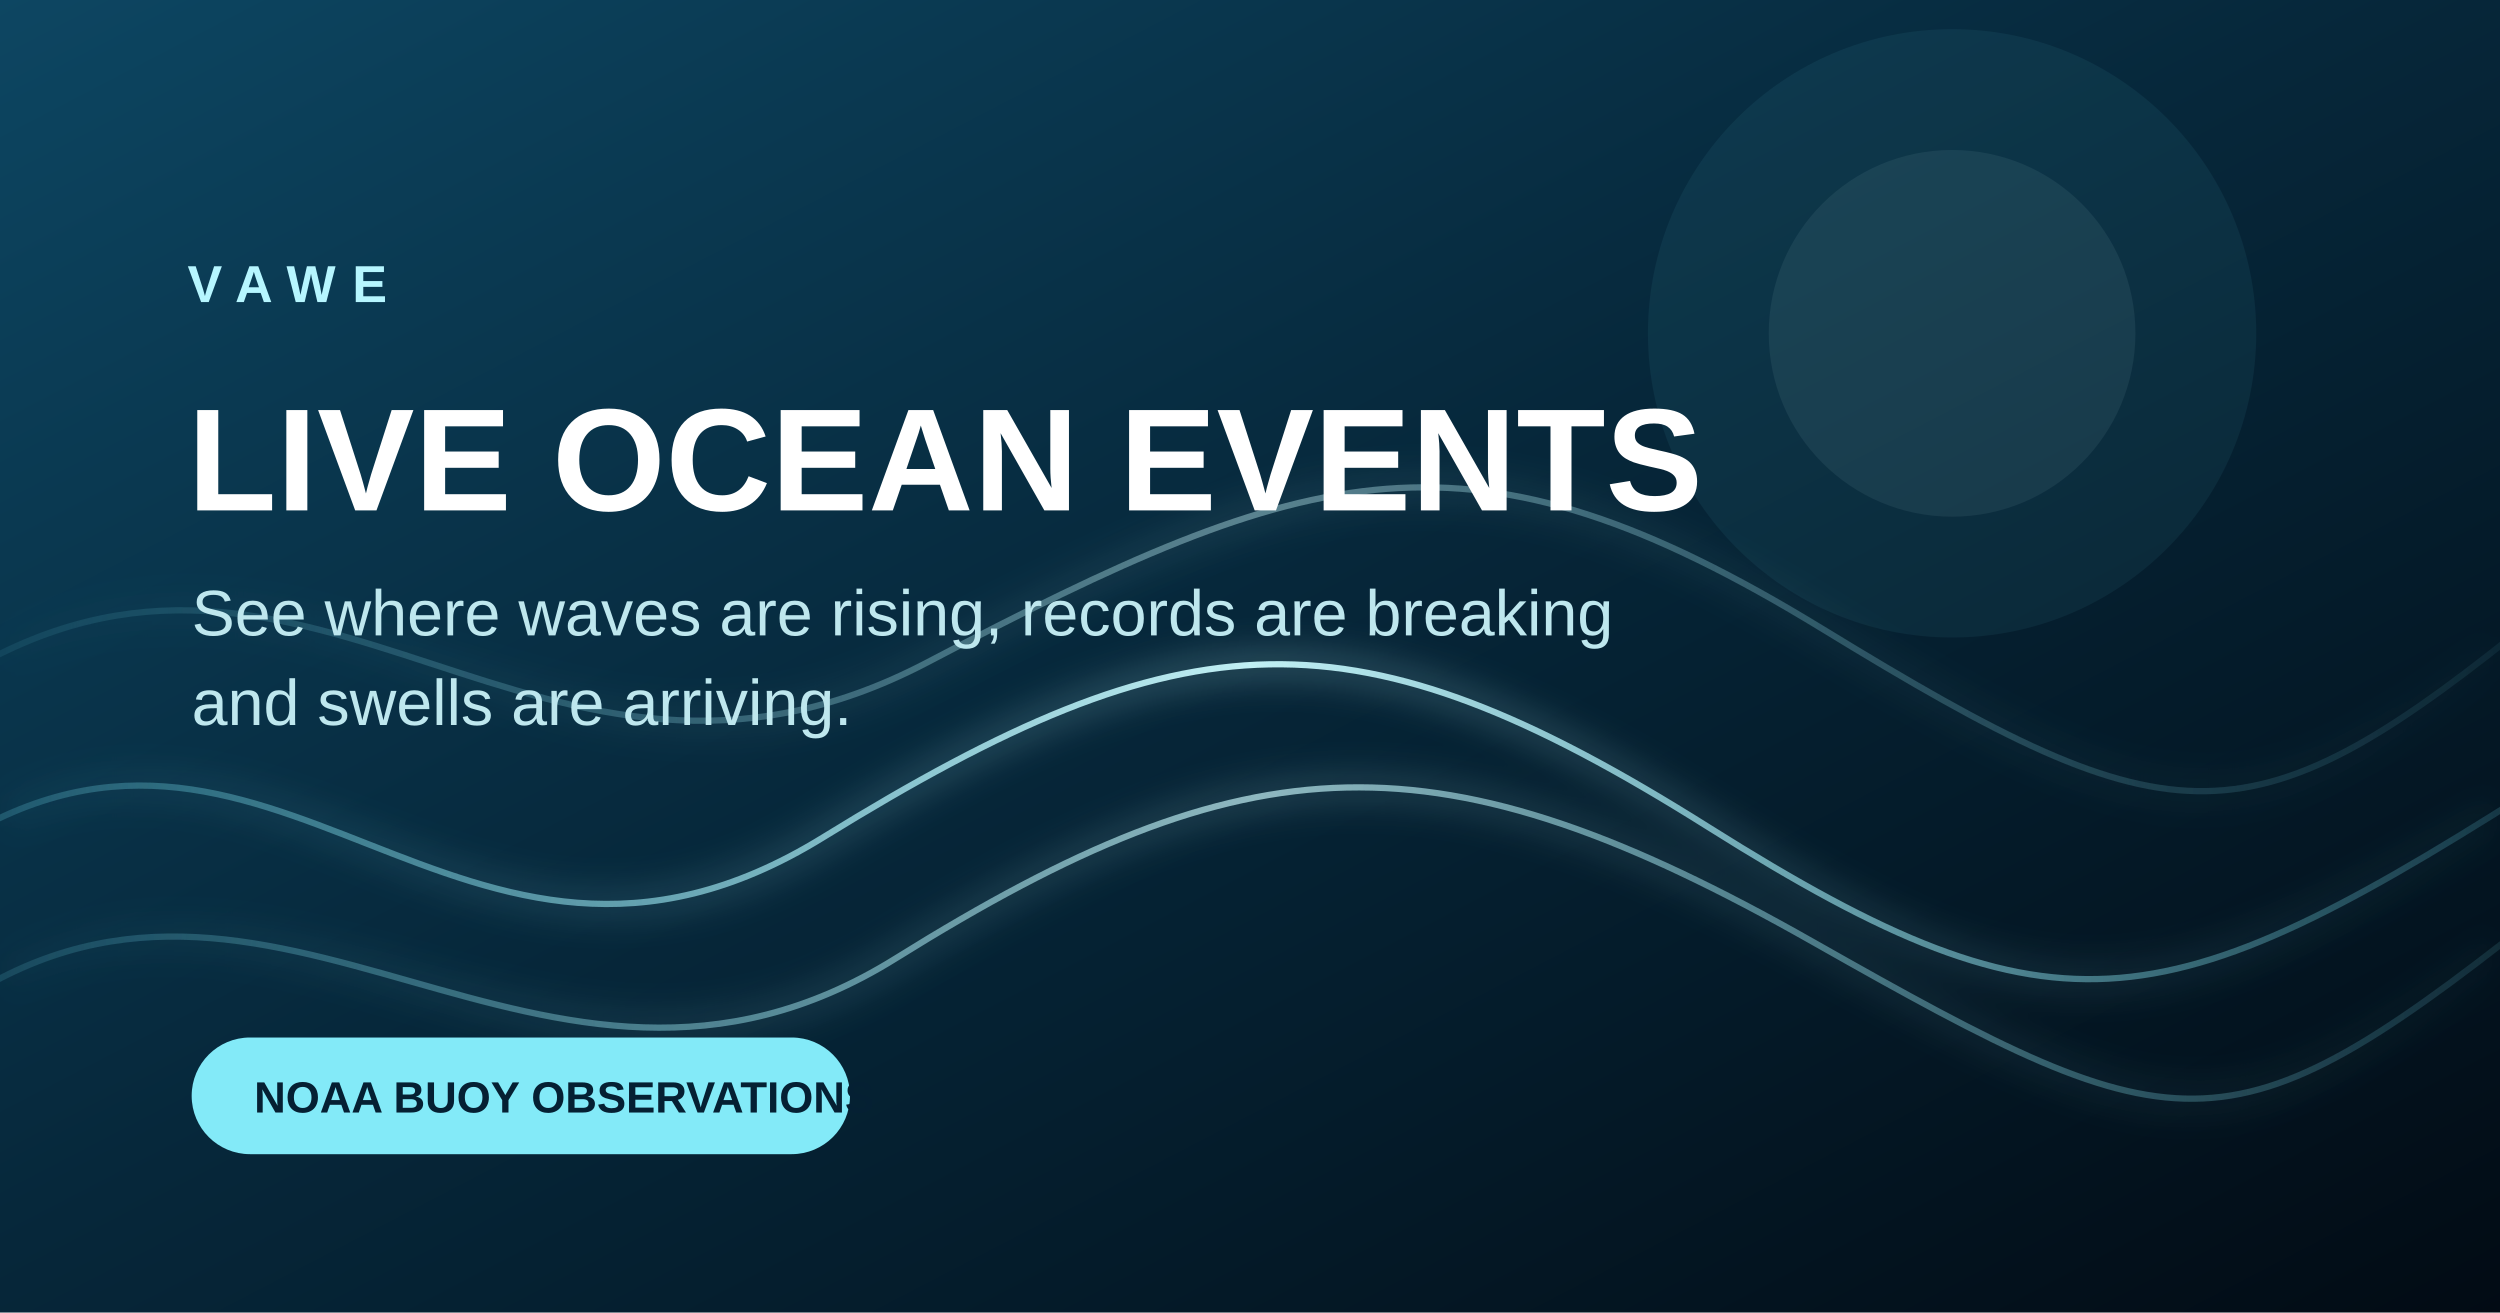
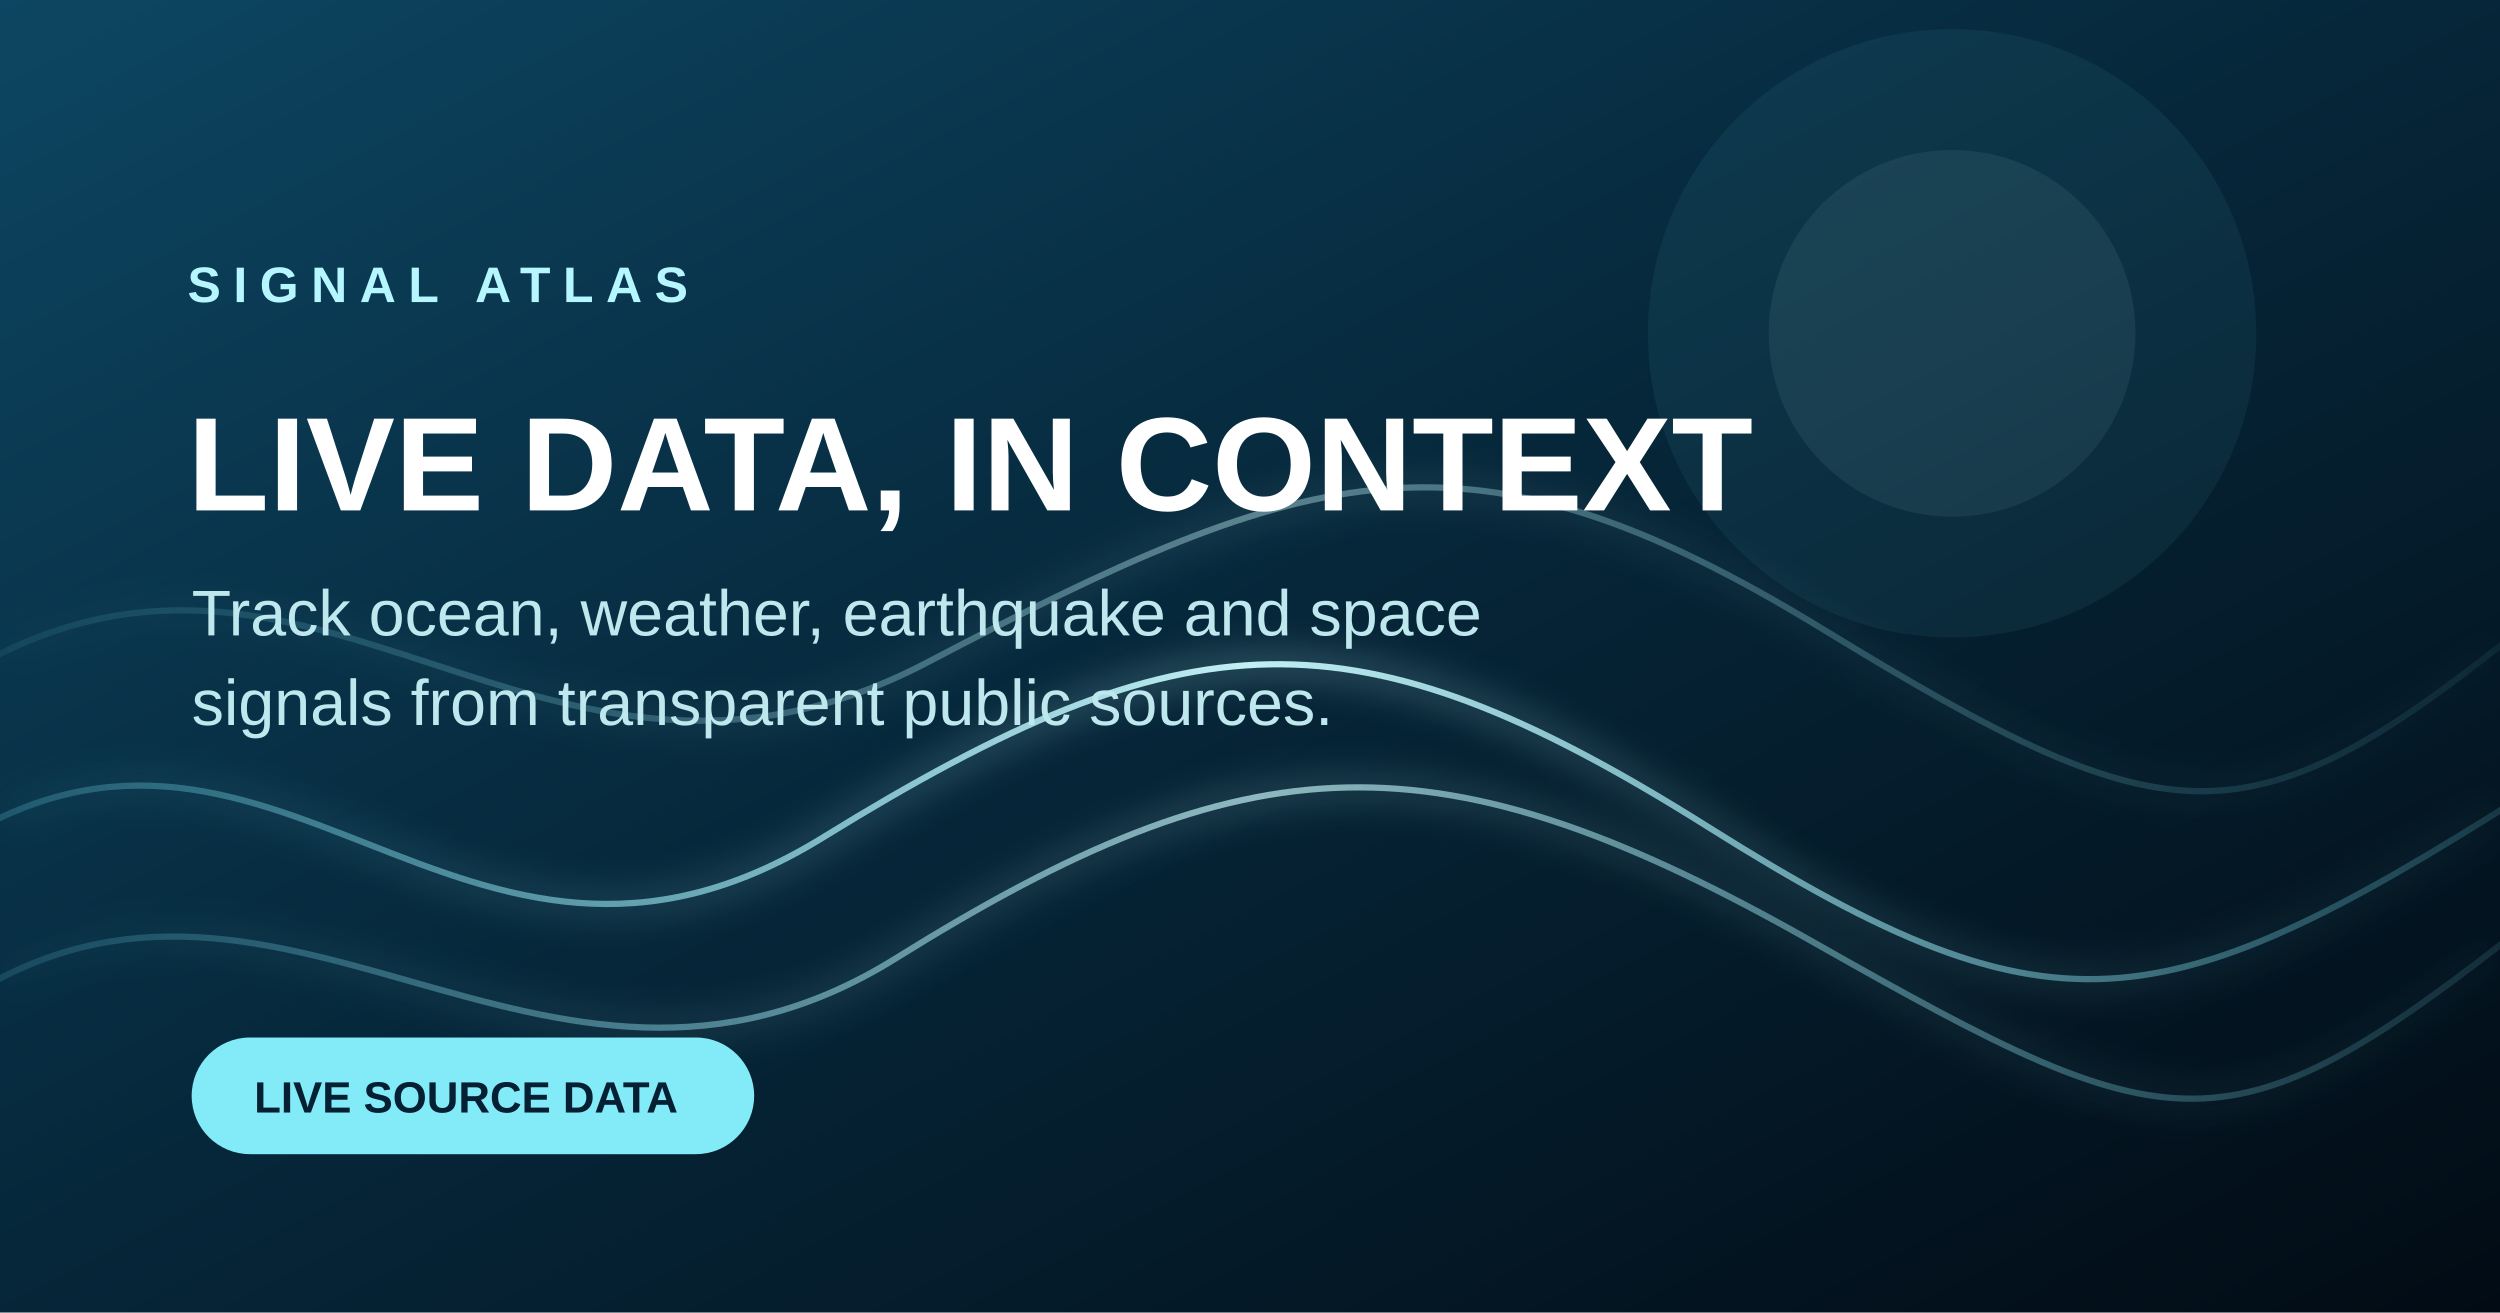
<svg xmlns="http://www.w3.org/2000/svg" width="1200" height="630" viewBox="0 0 1200 630" role="img" aria-labelledby="title desc">
  <defs>
    <linearGradient id="bg" x1="0" y1="0" x2="1" y2="1">
      <stop stop-color="#0d4662" />
      <stop offset=".48" stop-color="#06273a" />
      <stop offset="1" stop-color="#020b14" />
    </linearGradient>
    <linearGradient id="wave" x1="0" y1="0" x2="1" y2="0">
      <stop stop-color="#71e6f8" stop-opacity=".16" />
      <stop offset=".5" stop-color="#ccfbff" stop-opacity=".94" />
      <stop offset="1" stop-color="#71e6f8" stop-opacity=".12" />
    </linearGradient>
    <filter id="glow">
      <feGaussianBlur stdDeviation="9" result="b" />
      <feMerge>
        <feMergeNode in="b" />
        <feMergeNode in="SourceGraphic" />
      </feMerge>
    </filter>
  </defs>
  <rect width="1200" height="630" fill="url(#bg)" />
  <g fill="none" stroke="url(#wave)" stroke-width="3" filter="url(#glow)">
    <path d="M-30 410 C130 300 220 510 395 402 S650 290 820 397 S1040 492 1230 370" />
    <path d="M-25 485 C130 375 260 566 430 460 S690 350 870 452 S1070 558 1230 430" opacity=".7" />
    <path d="M-20 325 C150 220 260 415 445 318 S705 198 875 302 S1080 408 1220 294" opacity=".42" />
  </g>
  <circle cx="937" cy="160" r="146" fill="#6ee7f9" opacity=".06" />
  <circle cx="937" cy="160" r="88" fill="#d8fdff" opacity=".07" />
-   <text x="90" y="145" fill="#b6f6ff" font-family="Arial, sans-serif" font-size="25" font-weight="700" letter-spacing="8">VAWE</text>
-   <text x="90" y="245" fill="white" font-family="Arial, sans-serif" font-size="70" font-weight="800">LIVE OCEAN EVENTS</text>
-   <text x="92" y="305" fill="#bee7ee" font-family="Arial, sans-serif" font-size="31">See where waves are rising, records are breaking</text>
-   <text x="92" y="348" fill="#bee7ee" font-family="Arial, sans-serif" font-size="31">and swells are arriving.</text>
+   <text x="90" y="145" fill="#b6f6ff" font-family="Arial, sans-serif" font-size="24" font-weight="700" letter-spacing="6">SIGNAL ATLAS</text>
+   <text x="90" y="245" fill="white" font-family="Arial, sans-serif" font-size="64" font-weight="800">LIVE DATA, IN CONTEXT</text>
+   <text x="92" y="305" fill="#bee7ee" font-family="Arial, sans-serif" font-size="31">Track ocean, weather, earthquake and space</text>
+   <text x="92" y="348" fill="#bee7ee" font-family="Arial, sans-serif" font-size="31">signals from transparent public sources.</text>
  <g transform="translate(92 498)">
-     <rect width="316" height="56" rx="28" fill="#83eaf8" />
-     <text x="30" y="36" fill="#052033" font-family="Arial, sans-serif" font-size="21" font-weight="800">NOAA BUOY OBSERVATIONS</text>
+     <rect width="270" height="56" rx="28" fill="#83eaf8" />
+     <text x="30" y="36" fill="#052033" font-family="Arial, sans-serif" font-size="21" font-weight="800">LIVE SOURCE DATA</text>
  </g>
</svg>
